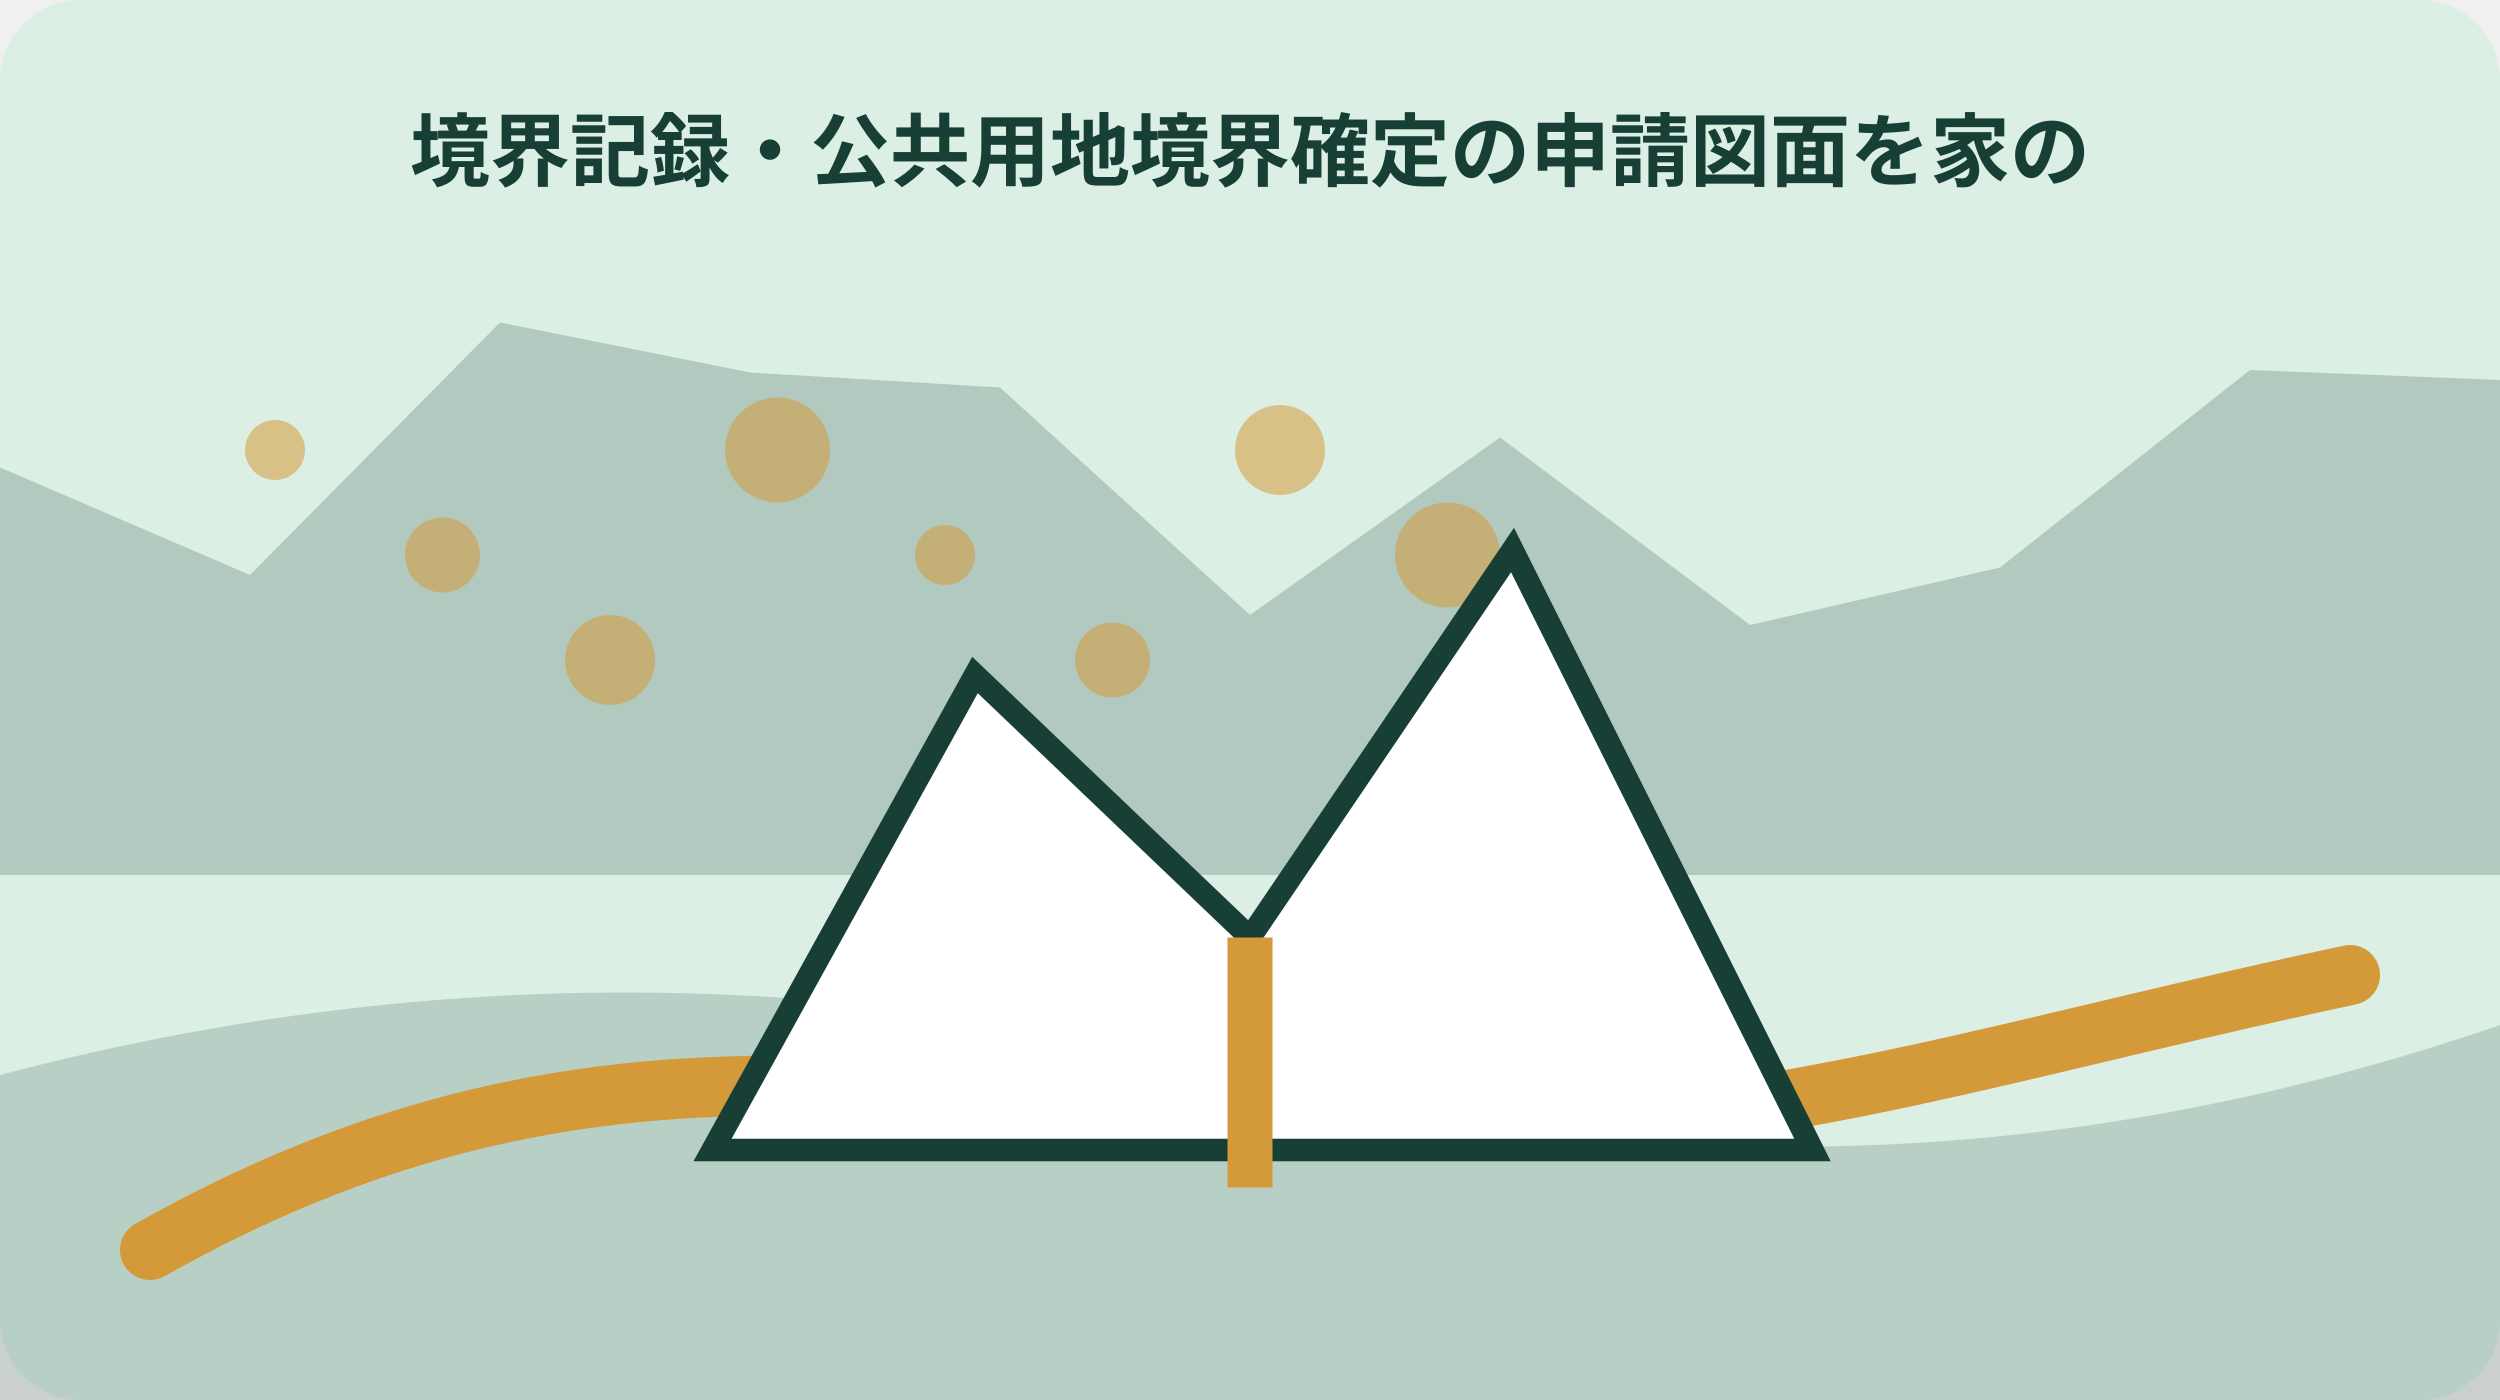
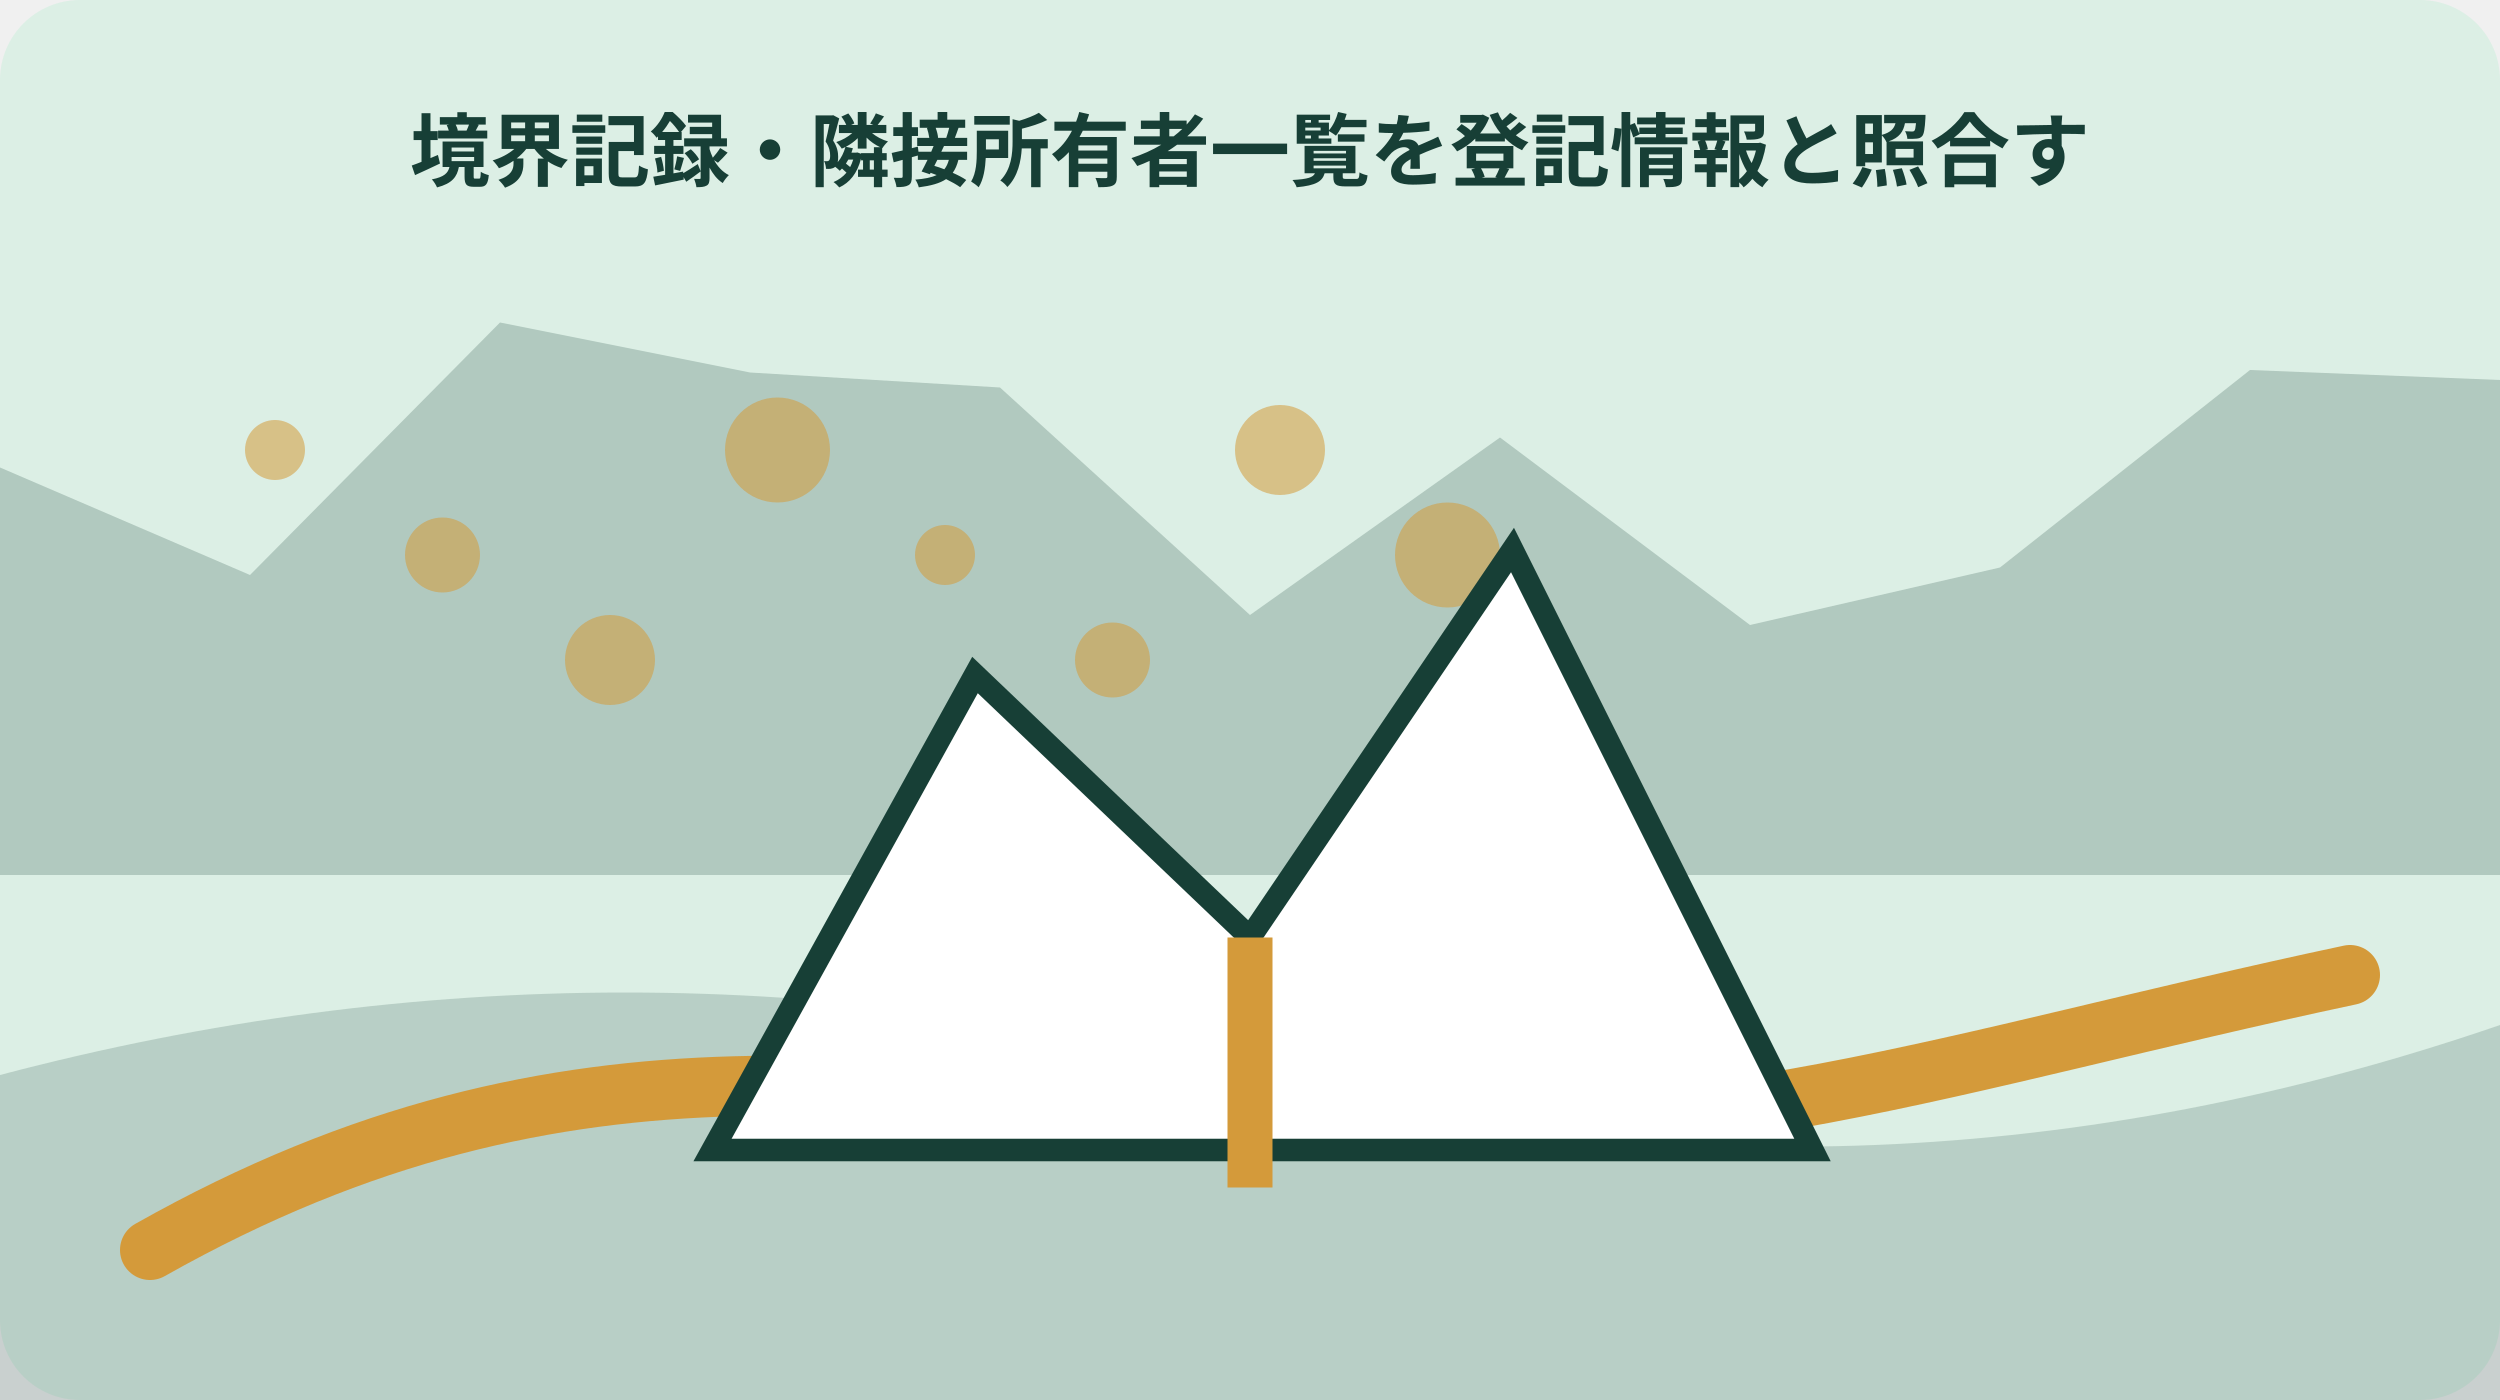
<svg xmlns="http://www.w3.org/2000/svg" width="1000" height="560" viewBox="0 0 1000 560" role="img" aria-labelledby="title desc" data-illustration="mori-editorial" data-topic-id="236" data-scene-index="2">
  <rect width="1000" height="560" rx="32" fill="#dcefe5" />
  <polygon points="0,187 100,230 200,129 300,149 400,155 500,246 600,175 700,250 800,227 900,148 1000,152 1000,350 0,350" fill="#173f36" opacity=".22" />
  <path d="M0 430 Q250 364 500 430 T1000 410 V560 H0Z" fill="#173f36" opacity=".18" />
  <path d="M60 500 C230 404 360 438 520 450 S780 424 940 390" fill="none" stroke="#d49a3a" stroke-width="24" stroke-linecap="round" />
  <circle cx="110" cy="180" r="12" fill="#d49a3a" opacity=".55" />
  <circle cx="177" cy="222" r="15" fill="#d49a3a" opacity=".55" />
  <circle cx="244" cy="264" r="18" fill="#d49a3a" opacity=".55" />
  <circle cx="311" cy="180" r="21" fill="#d49a3a" opacity=".55" />
  <circle cx="378" cy="222" r="12" fill="#d49a3a" opacity=".55" />
  <circle cx="445" cy="264" r="15" fill="#d49a3a" opacity=".55" />
  <circle cx="512" cy="180" r="18" fill="#d49a3a" opacity=".55" />
  <circle cx="579" cy="222" r="21" fill="#d49a3a" opacity=".55" />
  <g data-scene="land">
    <path d="M285 460 390 270l110 105 105-155 120 240Z" fill="#fff" stroke="#173f36" stroke-width="9" />
    <path d="M500 375v100" stroke="#d49a3a" stroke-width="18" />
  </g>
-   <text x="500" y="72" text-anchor="middle" font-family="sans-serif" font-size="32" font-weight="700" fill="#173f36">境界記録・公共用地境界確定の申請図面を家の</text>
+   <text x="500" y="72" text-anchor="middle" font-family="sans-serif" font-size="32" font-weight="700" fill="#173f36">境界記録・隣接所有者一覧を登記情報と照合す</text>
</svg>
